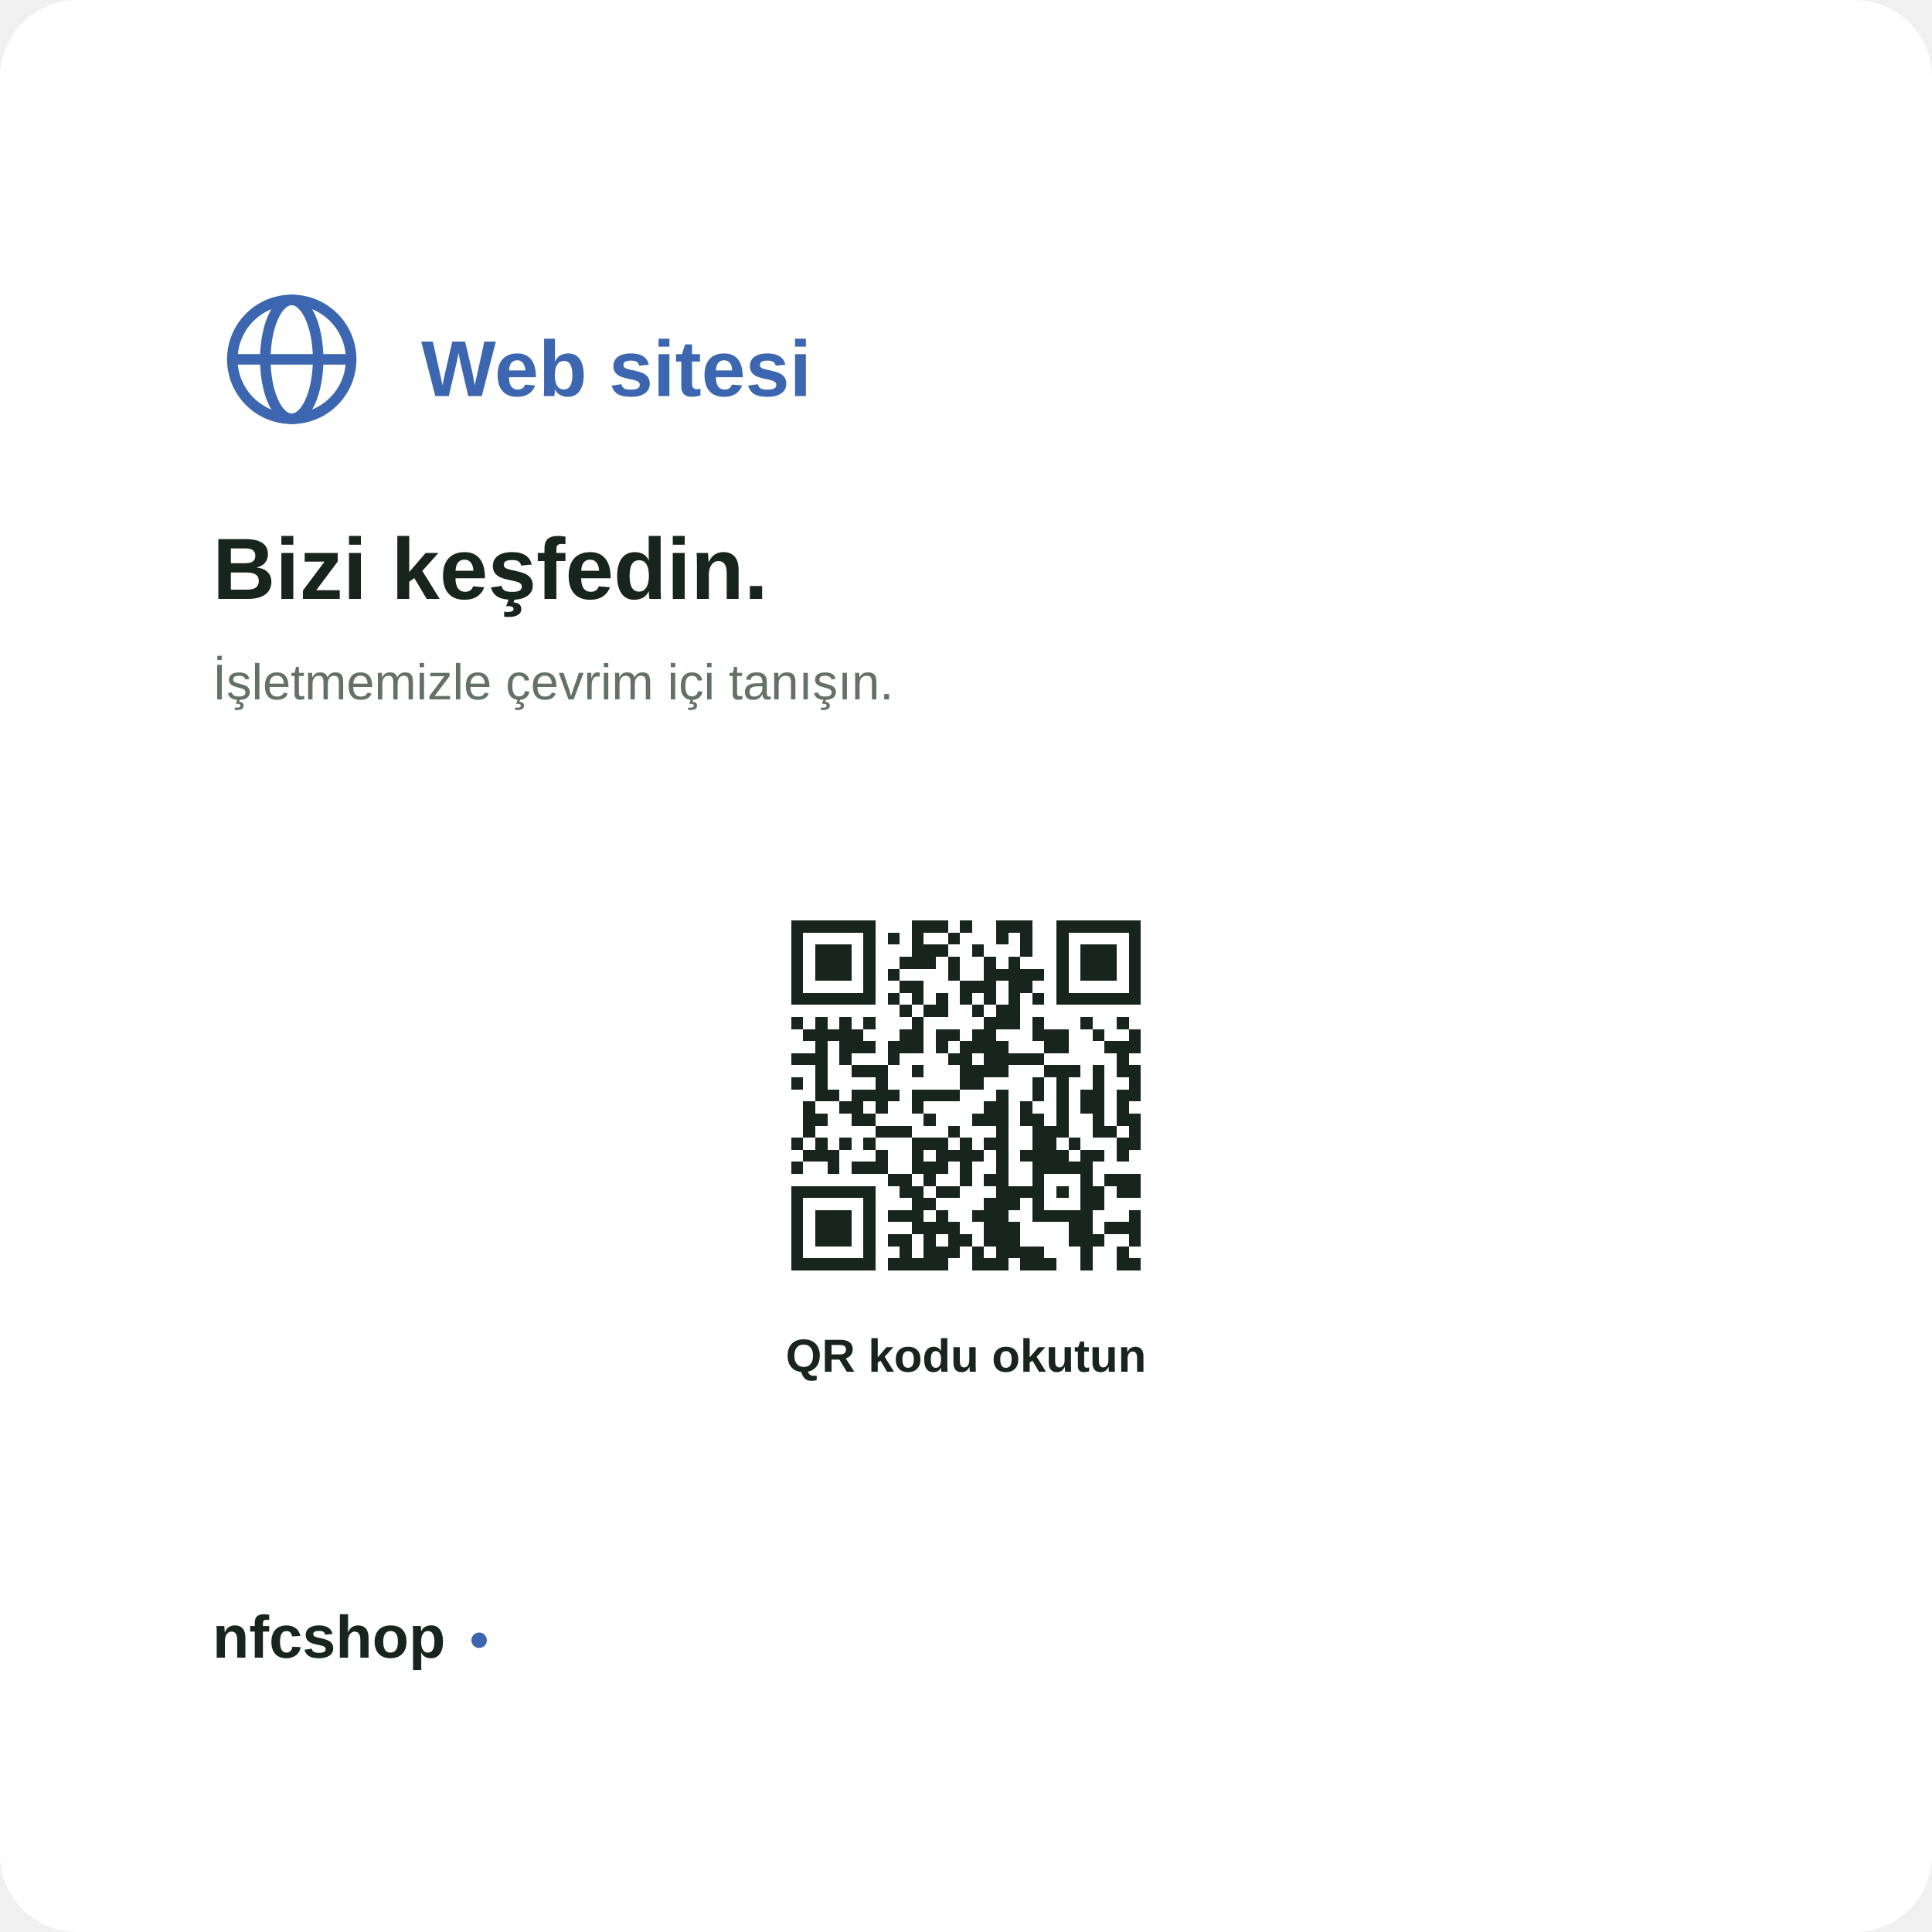
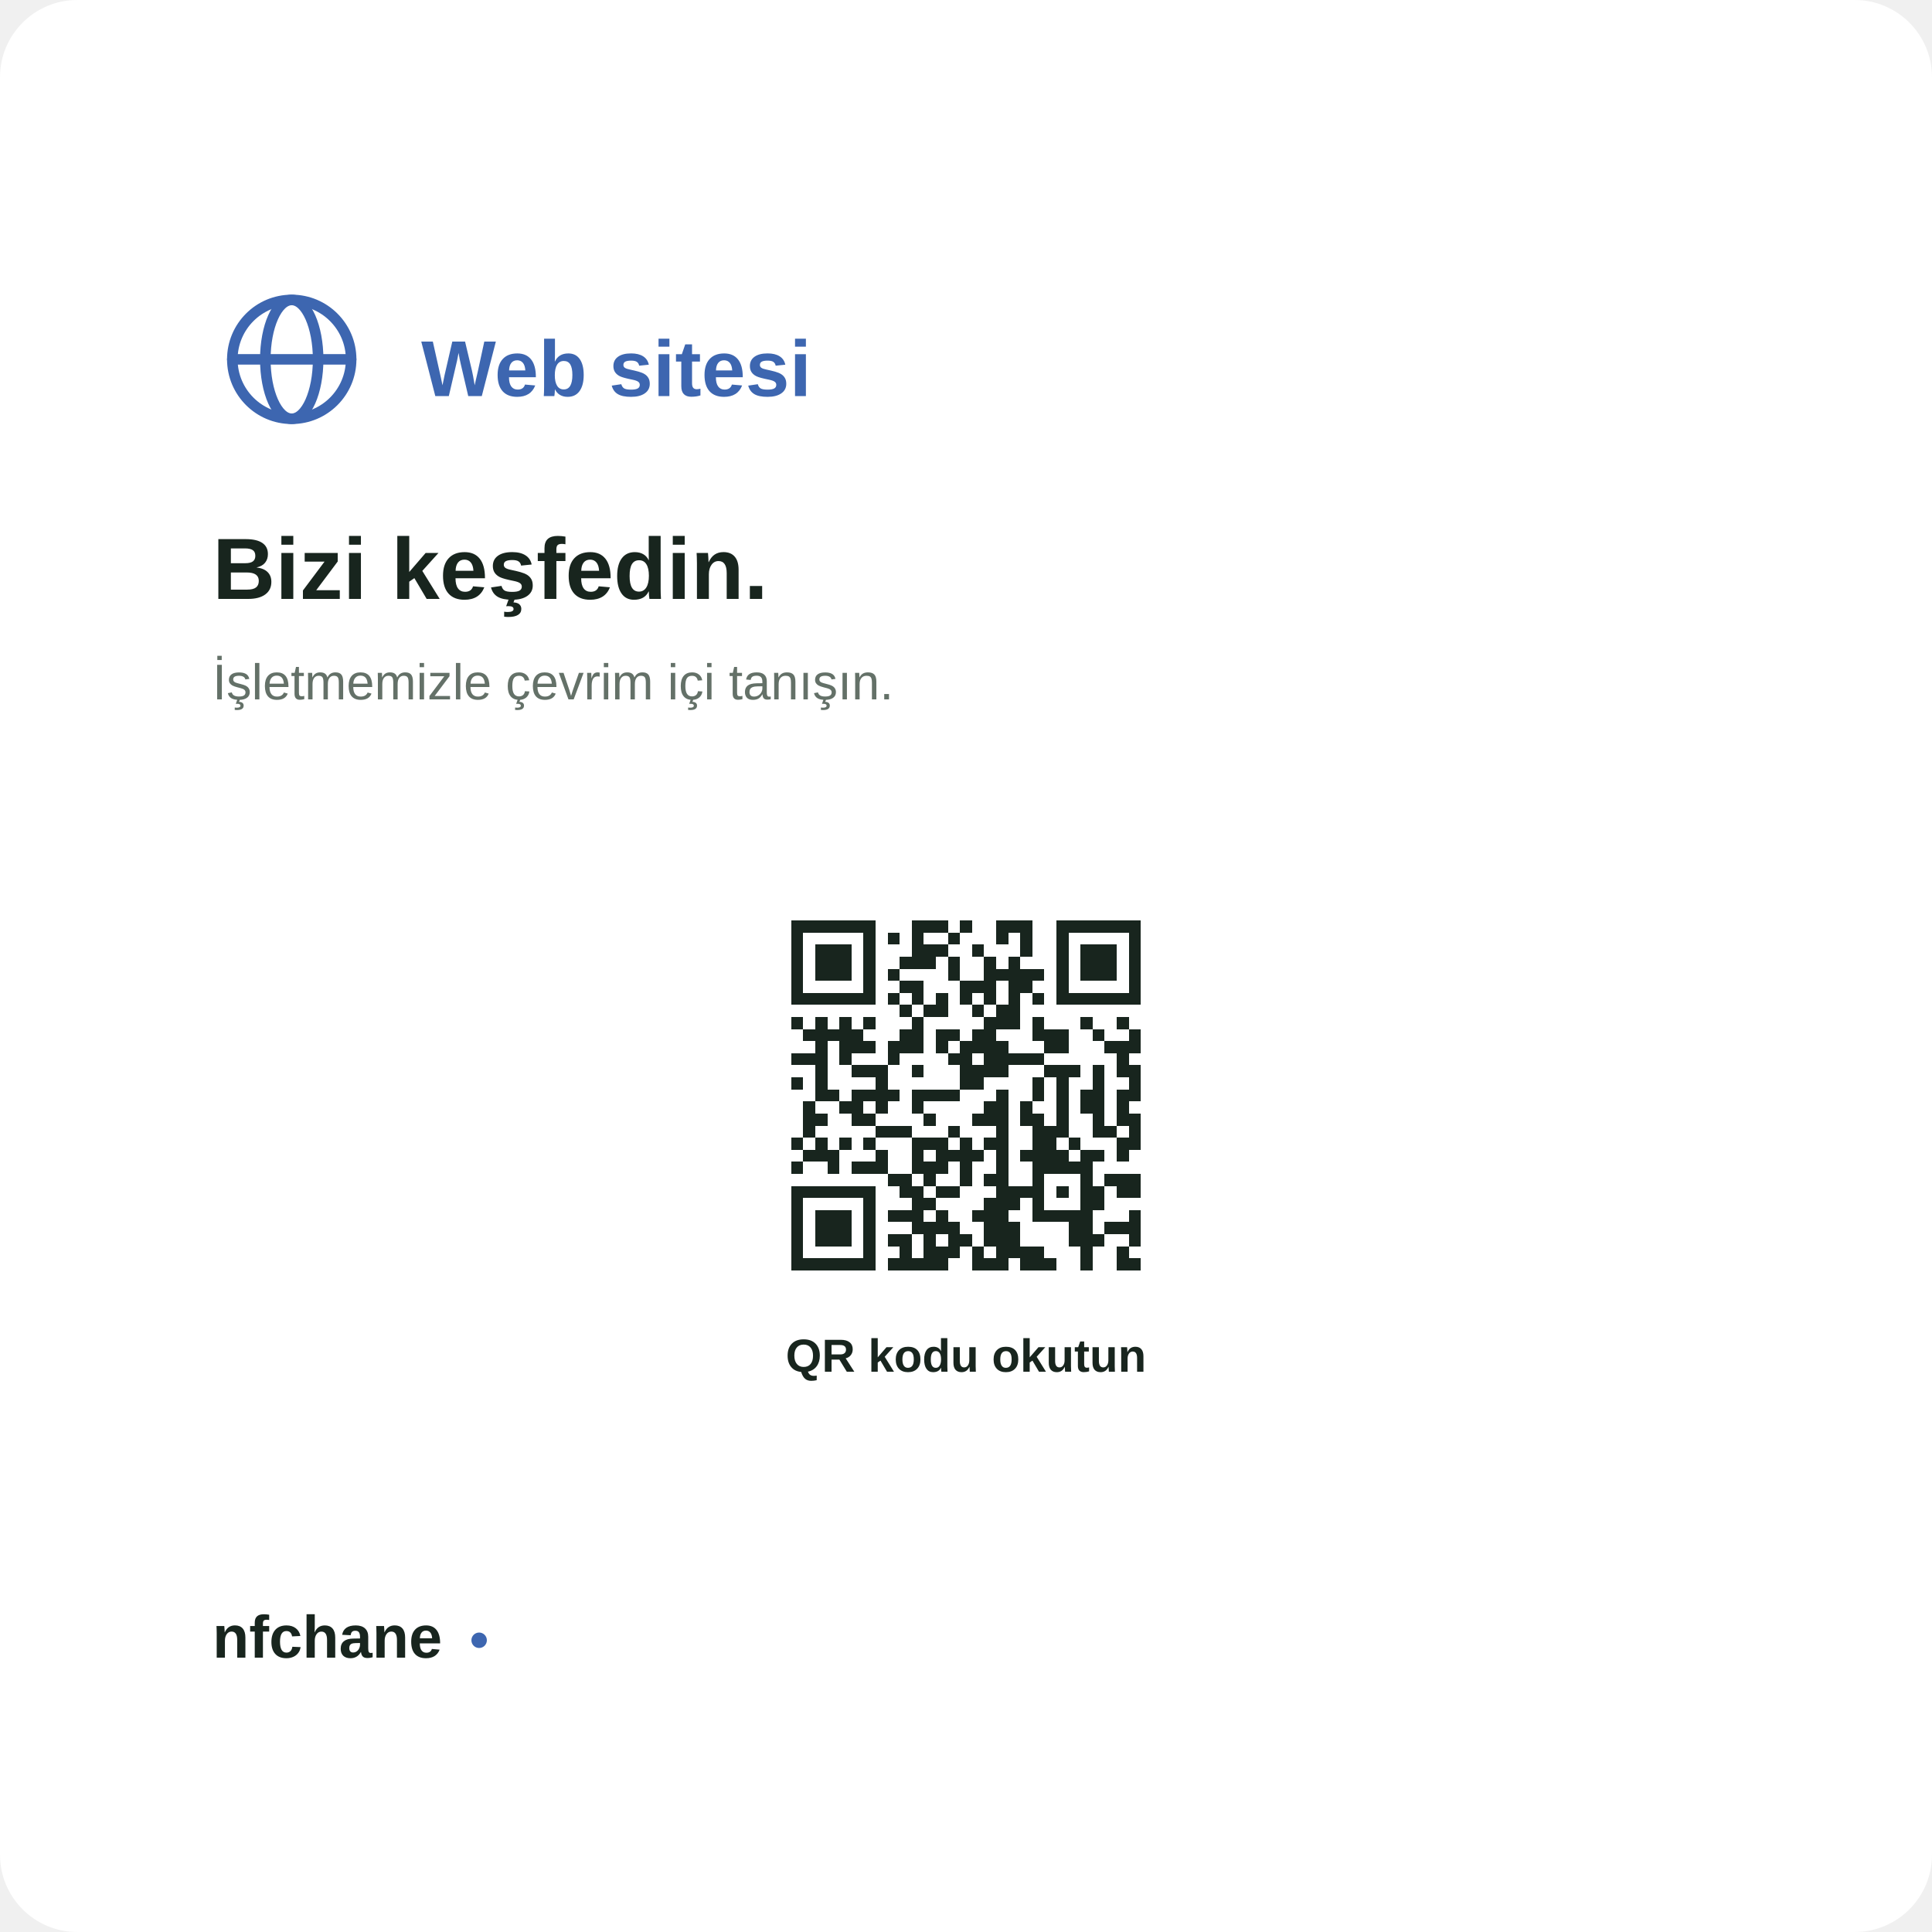
<svg xmlns="http://www.w3.org/2000/svg" width="1000" height="1000" viewBox="0 0 1000 1000">
  <rect width="1000" height="1000" rx="40" fill="#fff" />
  <svg x="110" y="145" width="82" height="82" viewBox="0 0 24 24" fill="none" stroke="#3d66b0" stroke-width="1.6" stroke-linecap="round" stroke-linejoin="round">
    <circle cx="12" cy="12" r="9" />
    <ellipse cx="12" cy="12" rx="4" ry="9" />
    <path d="M3 12h18" />
  </svg>
  <text x="218" y="205" fill="#3d66b0" font-family="Arial, sans-serif" font-size="41" font-weight="600" text-anchor="start">Web sitesi</text>
  <text x="110" y="310" fill="#18251e" font-family="Arial, sans-serif" font-size="45" font-weight="700" text-anchor="start">Bizi keşfedin.</text>
  <text x="110" y="362" fill="#647168" font-family="Arial, sans-serif" font-size="26" font-weight="400" text-anchor="start">İşletmemizle çevrim içi tanışın.</text>
  <svg x="397" y="464" width="206" height="206" viewBox="0 0 33 33" shape-rendering="crispEdges">
    <path fill="#ffffff" d="M0 0h33v33H0z" />
    <path stroke="#18251e" d="M2 2.5h7m3 0h3m1 0h1m2 0h3m2 0h7M2 3.5h1m5 0h1m1 0h1m1 0h1m2 0h1m3 0h1m1 0h1m2 0h1m5 0h1M2 4.5h1m1 0h3m1 0h1m3 0h3m2 0h1m3 0h1m2 0h1m1 0h3m1 0h1M2 5.5h1m1 0h3m1 0h1m2 0h3m1 0h1m2 0h1m1 0h1m3 0h1m1 0h3m1 0h1M2 6.5h1m1 0h3m1 0h1m1 0h1m4 0h1m2 0h5m1 0h1m1 0h3m1 0h1M2 7.5h1m5 0h1m2 0h2m3 0h3m1 0h2m2 0h1m5 0h1M2 8.5h7m1 0h1m1 0h1m1 0h1m1 0h1m1 0h1m1 0h1m1 0h1m1 0h7M11 9.5h1m1 0h2m2 0h1m1 0h2M2 10.5h1m1 0h1m1 0h1m1 0h1m3 0h1m5 0h3m1 0h1m3 0h1m2 0h1M3 11.5h5m3 0h2m1 0h2m1 0h2m3 0h3m2 0h1m2 0h1M4 12.5h1m1 0h3m1 0h3m1 0h1m1 0h4m3 0h2m3 0h3M2 13.5h3m1 0h1m3 0h1m4 0h2m1 0h5m6 0h1M4 14.5h1m2 0h3m2 0h1m3 0h4m3 0h3m1 0h1m1 0h2M2 15.5h1m1 0h1m4 0h1m6 0h2m4 0h1m1 0h1m2 0h1m2 0h1M4 16.5h2m1 0h4m1 0h4m3 0h1m2 0h1m1 0h1m1 0h2m1 0h2M3 17.5h1m2 0h2m1 0h1m2 0h1m5 0h2m1 0h1m2 0h1m1 0h2m1 0h1M3 18.5h2m2 0h2m4 0h1m3 0h3m1 0h2m1 0h1m2 0h1m1 0h2M3 19.5h1m5 0h3m3 0h1m3 0h1m2 0h3m2 0h2m1 0h1M2 20.5h1m1 0h1m1 0h1m1 0h1m3 0h3m1 0h1m1 0h2m2 0h2m1 0h1m3 0h2M3 21.5h3m3 0h1m2 0h1m1 0h4m1 0h1m1 0h4m1 0h2m1 0h1M2 22.5h1m2 0h1m1 0h3m2 0h3m1 0h1m2 0h1m2 0h5M10 23.5h2m1 0h1m2 0h1m1 0h2m2 0h1m3 0h1m1 0h3M2 24.5h7m2 0h2m1 0h2m3 0h4m1 0h1m1 0h2m1 0h2M2 25.5h1m5 0h1m3 0h2m4 0h3m1 0h1m3 0h2M2 26.5h1m1 0h3m1 0h1m1 0h3m1 0h1m2 0h3m2 0h5m3 0h1M2 27.5h1m1 0h3m1 0h1m3 0h4m2 0h3m4 0h2m1 0h3M2 28.5h1m1 0h3m1 0h1m1 0h2m1 0h1m1 0h2m1 0h3m4 0h3m2 0h1M2 29.5h1m5 0h1m2 0h1m1 0h3m1 0h1m1 0h4m3 0h1m2 0h1M2 30.5h7m1 0h5m2 0h3m1 0h3m2 0h1m2 0h2" />
  </svg>
  <text x="500" y="710" fill="#18251e" font-family="Arial, sans-serif" font-size="24" font-weight="600" text-anchor="middle">QR kodu okutun</text>
-   <text x="110" y="858" fill="#18251e" font-family="Arial, sans-serif" font-size="31" font-weight="700" text-anchor="start">nfcshop</text>
+   <text x="110" y="858" fill="#18251e" font-family="Arial, sans-serif" font-size="31" font-weight="700" text-anchor="start">nfchane</text>
  <circle cx="248" cy="849" r="4" fill="#3d66b0" />
</svg>
